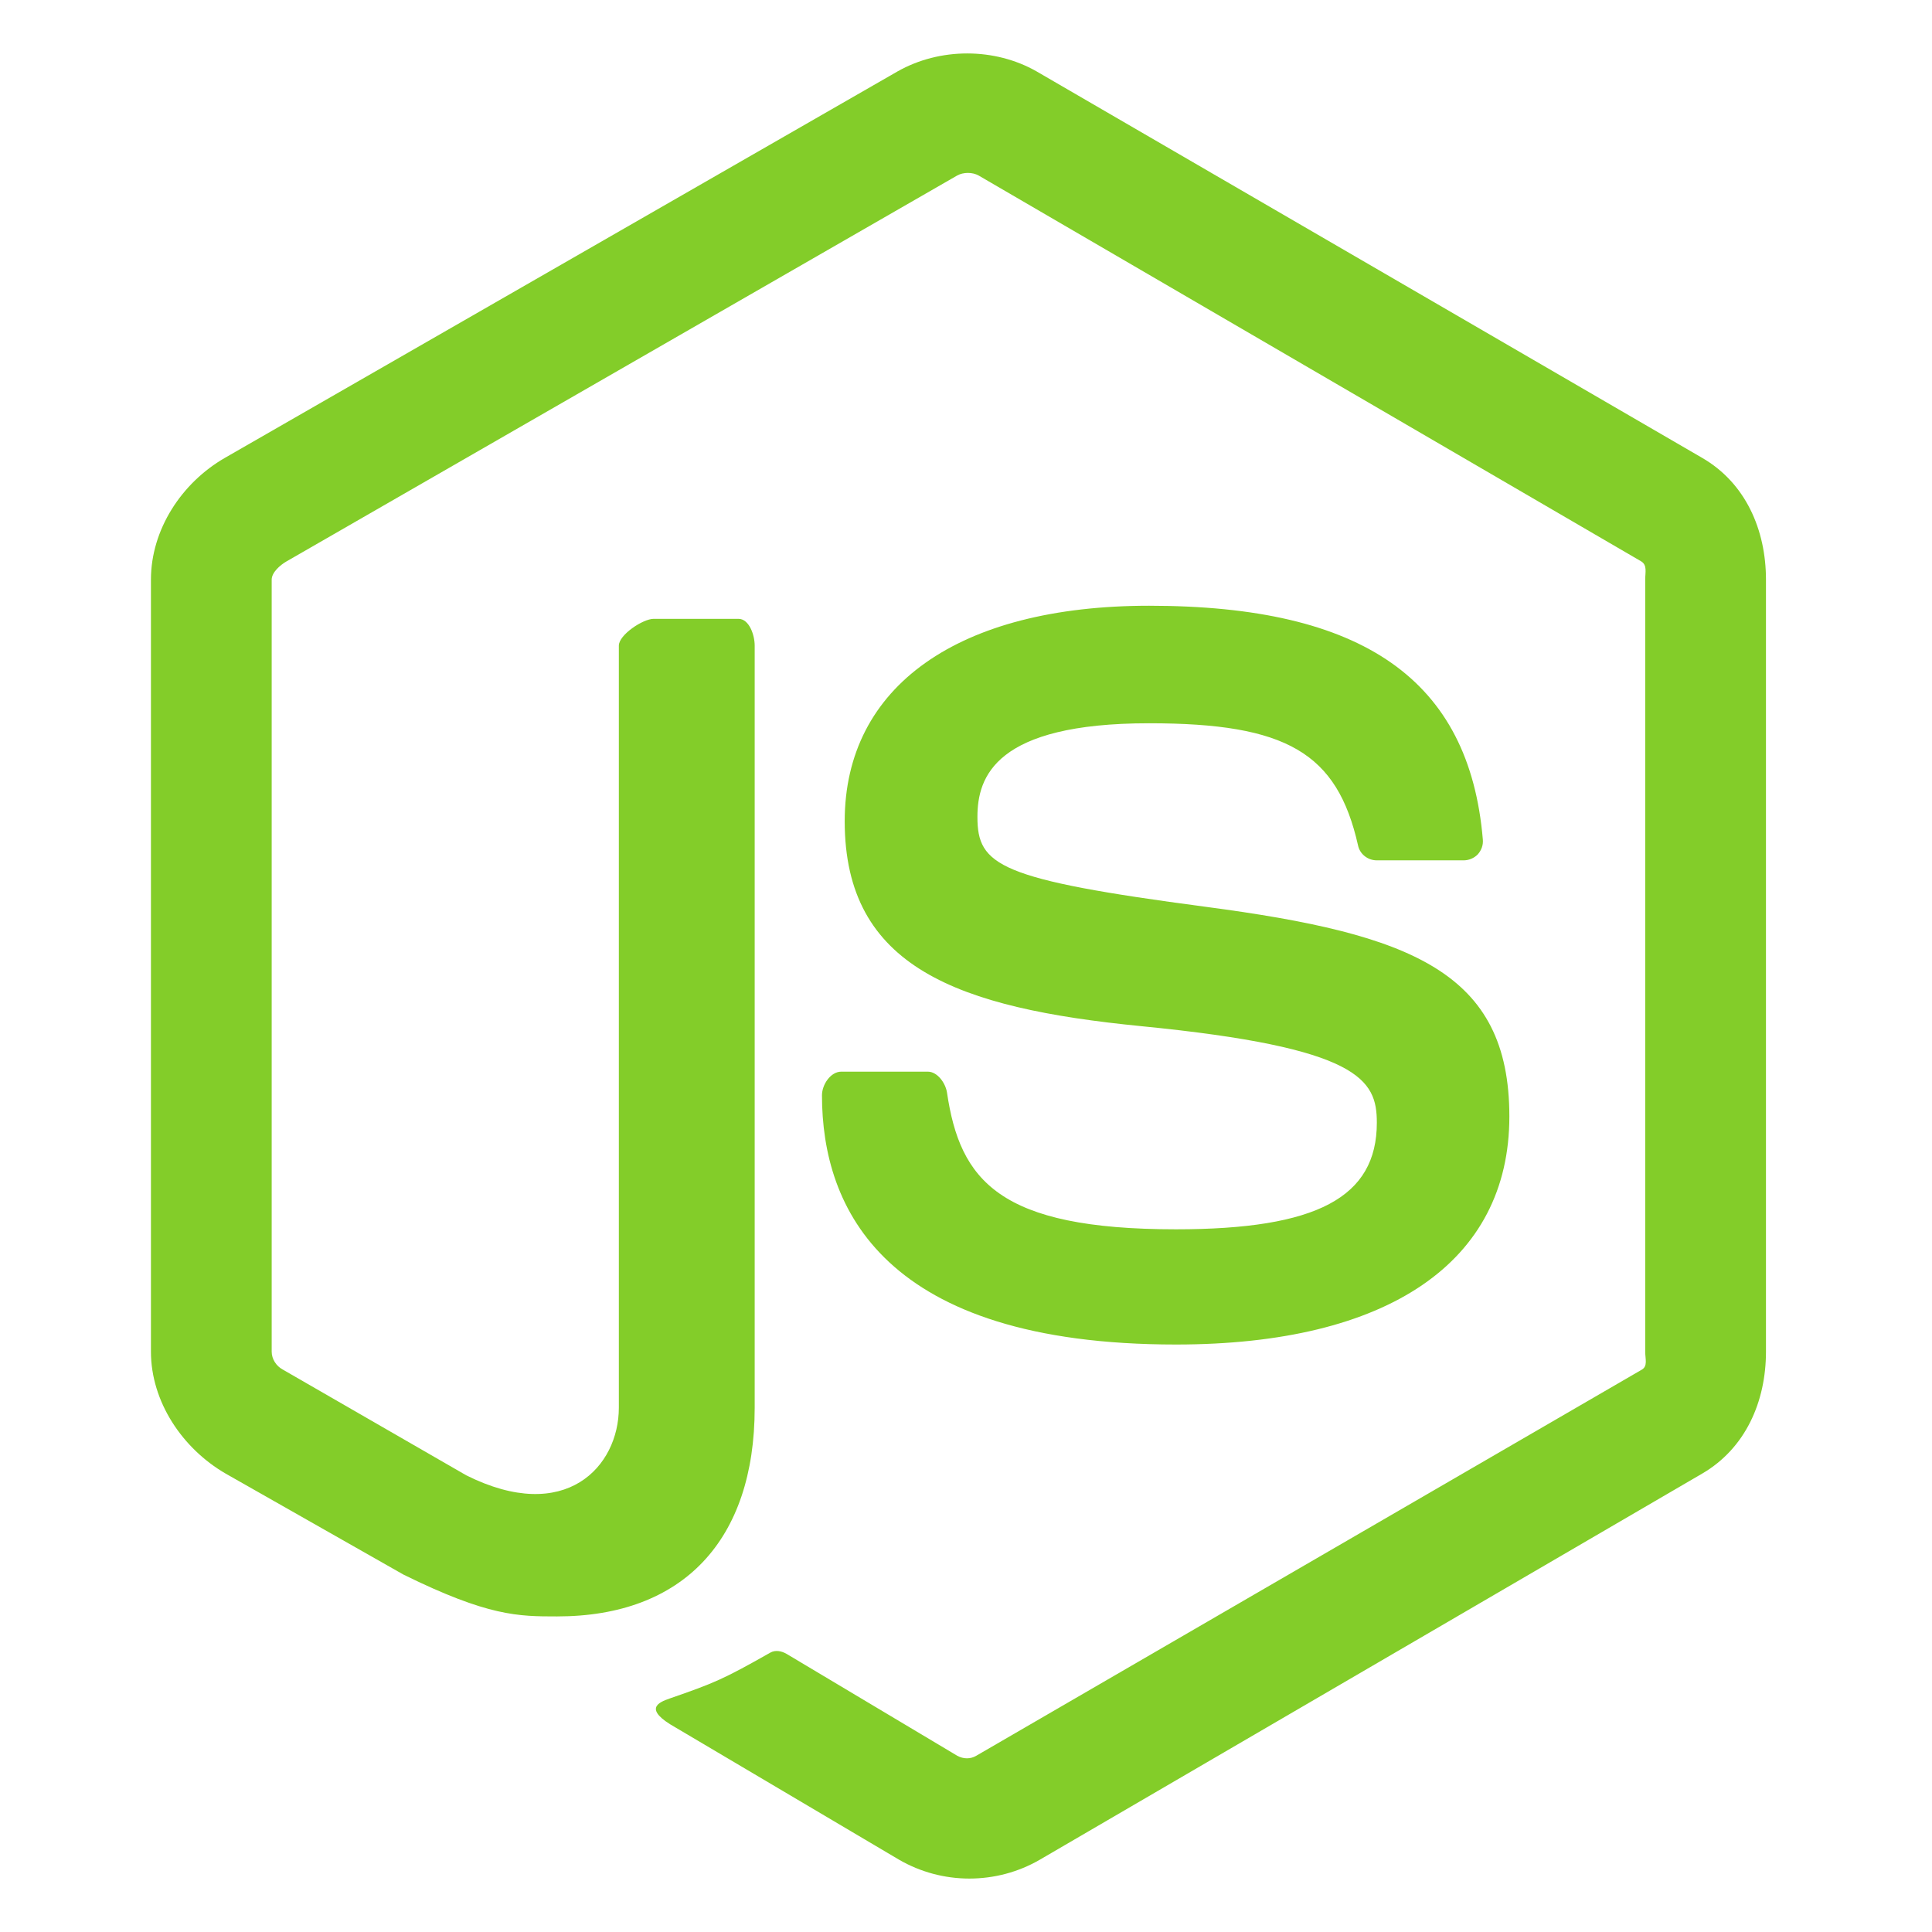
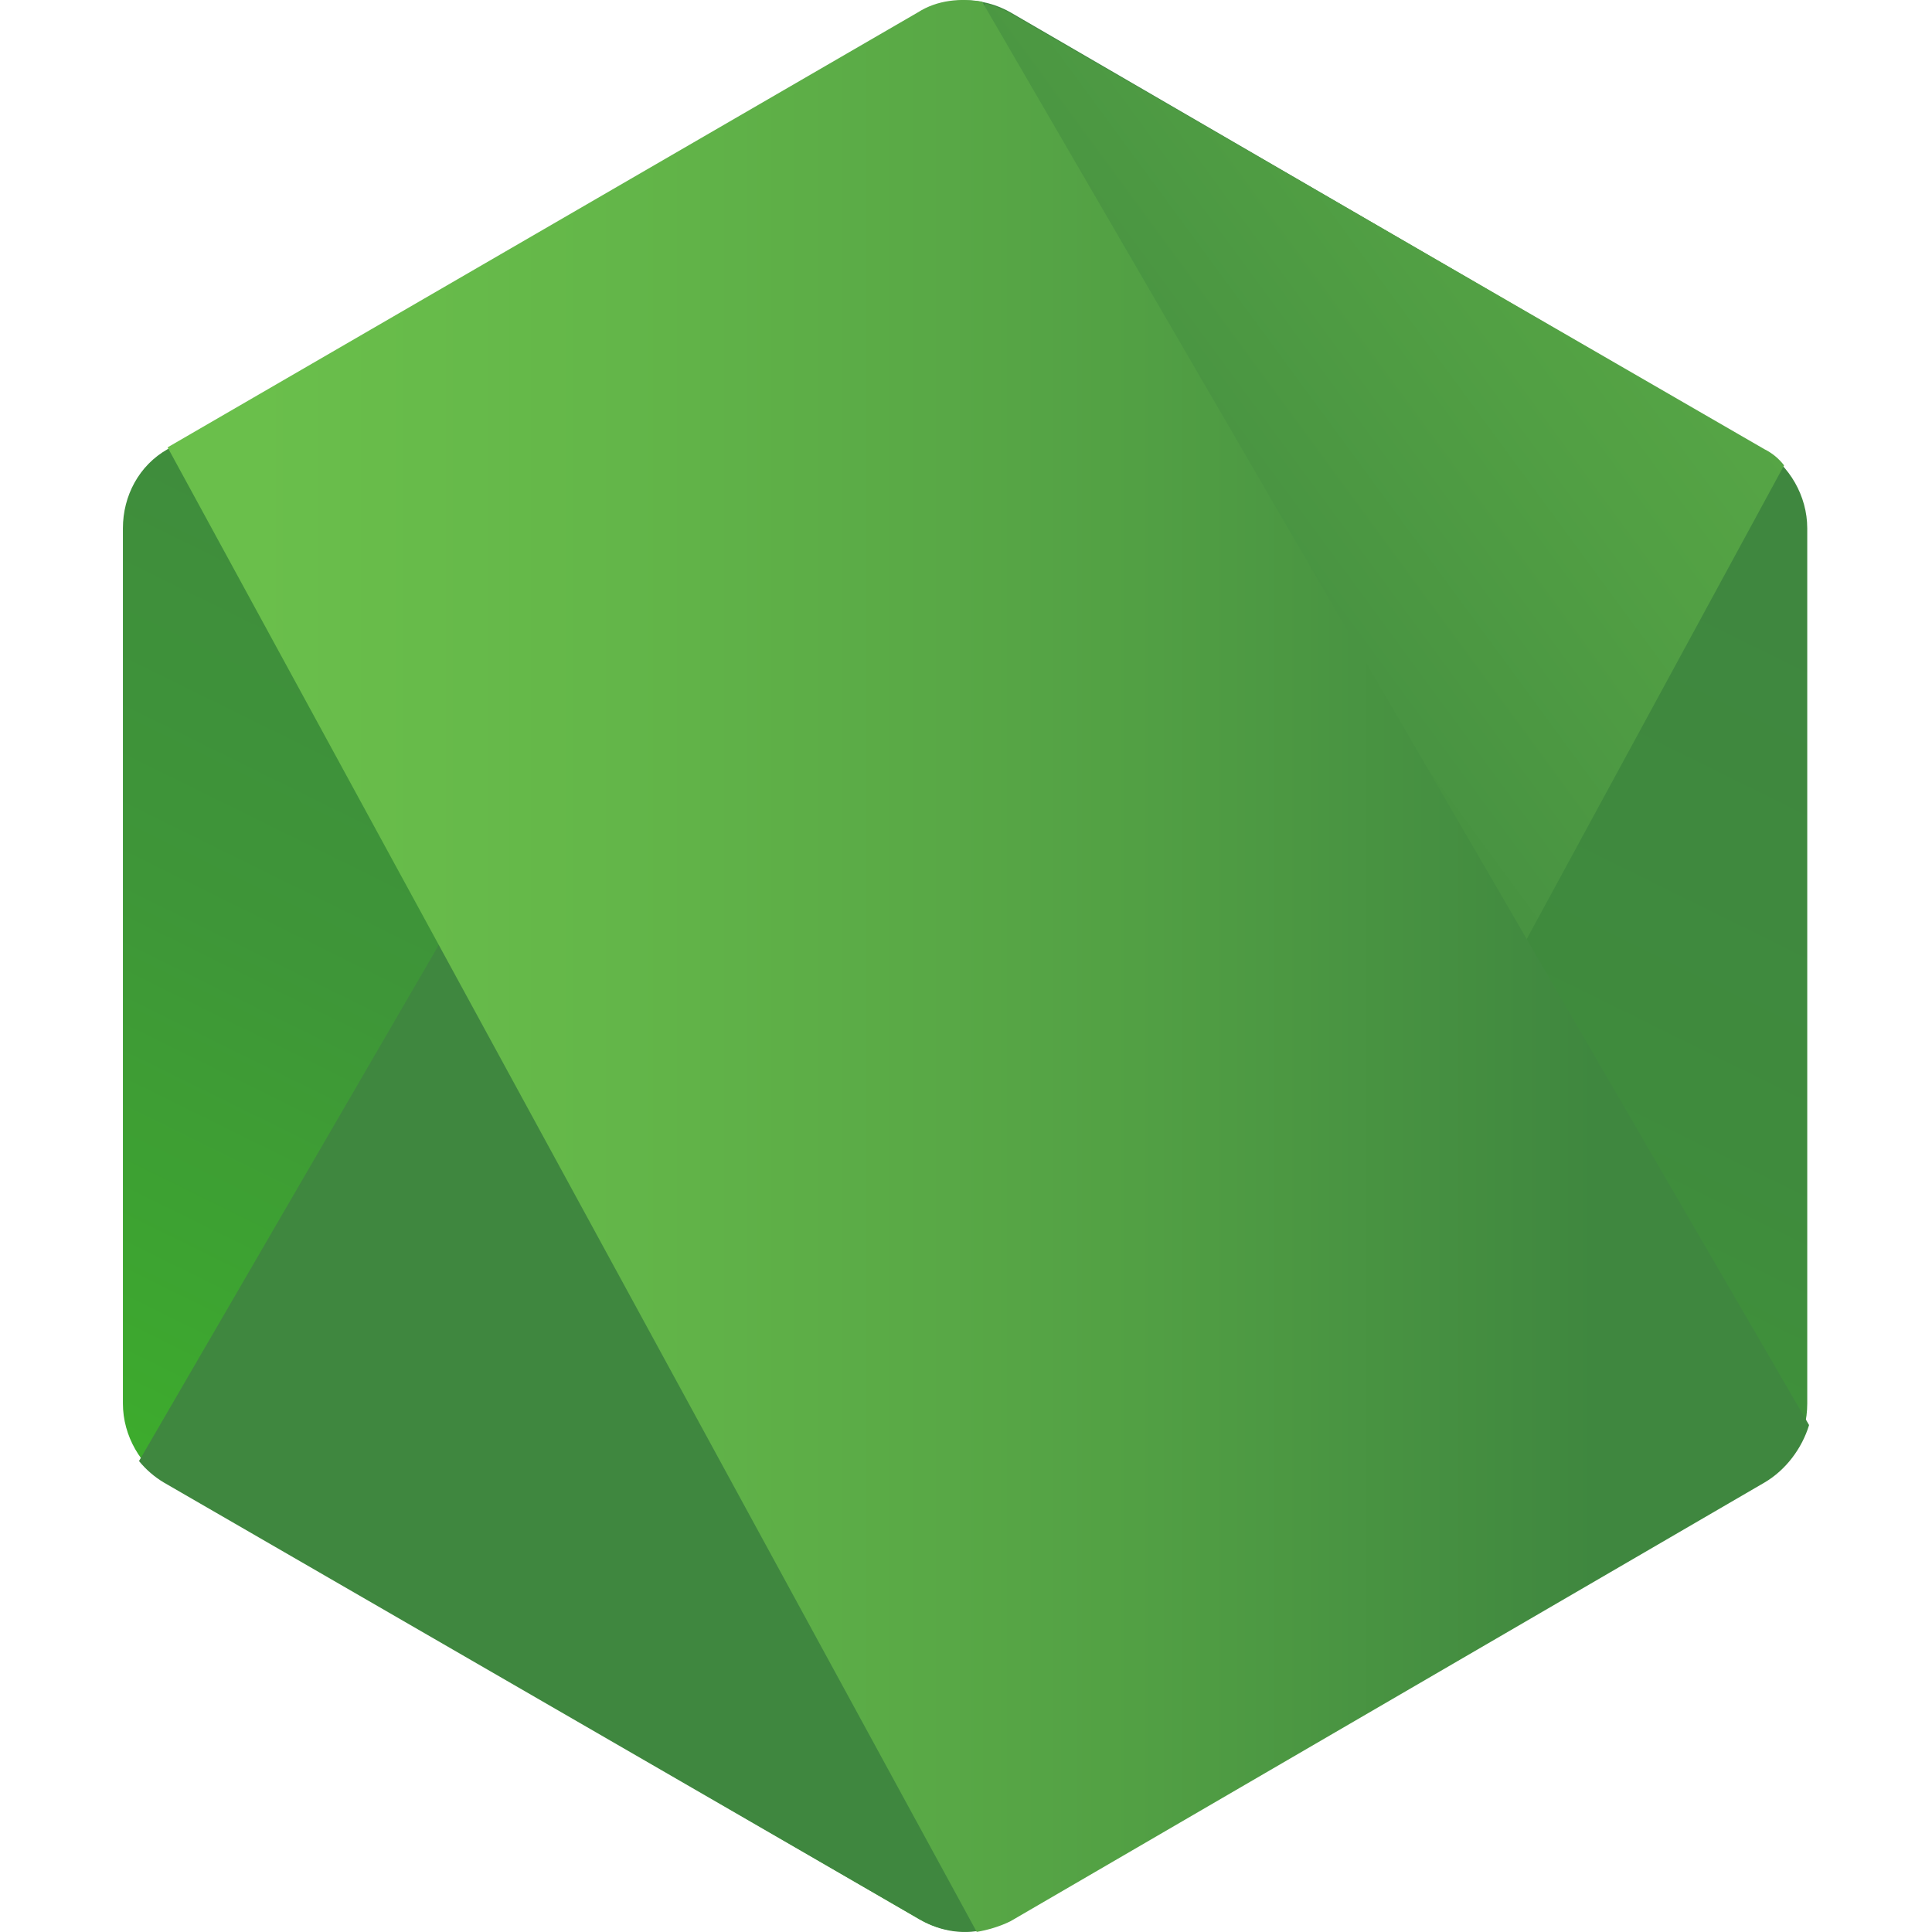
<svg xmlns="http://www.w3.org/2000/svg" viewBox="0 0 128 128">
-   <path fill="#83CD29" d="M112.771 30.334L68.674 4.729c-2.781-1.584-6.402-1.584-9.205 0L14.901 30.334C12.031 31.985 10 35.088 10 38.407v51.142c0 3.319 2.084 6.423 4.954 8.083l11.775 6.688c5.628 2.772 7.617 2.772 10.178 2.772 8.333 0 13.093-5.039 13.093-13.828v-50.49c0-.713-.371-1.774-1.071-1.774h-5.623C42.594 41 41 42.061 41 42.773v50.49c0 3.896-3.524 7.773-10.11 4.48L18.723 90.73c-.424-.23-.723-.693-.723-1.181V38.407c0-.482.555-.966.982-1.213l44.424-25.561c.415-.235 1.025-.235 1.439 0l43.882 25.555c.42.253.272.722.272 1.219v51.142c0 .488.183.963-.232 1.198l-44.086 25.576c-.378.227-.847.227-1.261 0l-11.307-6.749c-.341-.198-.746-.269-1.073-.086-3.146 1.783-3.726 2.02-6.677 3.043-.726.253-1.797.692.41 1.929l14.798 8.754a9.294 9.294 0 004.647 1.246c1.642 0 3.25-.426 4.667-1.246l43.885-25.582c2.87-1.672 4.23-4.764 4.23-8.083V38.407c0-3.319-1.36-6.414-4.229-8.073zM77.91 81.445c-11.726 0-14.309-3.235-15.17-9.066-.1-.628-.633-1.379-1.272-1.379h-5.731c-.709 0-1.279.86-1.279 1.566 0 7.466 4.059 16.512 23.453 16.512 14.039 0 22.088-5.455 22.088-15.109 0-9.572-6.467-12.084-20.082-13.886-13.762-1.819-15.16-2.738-15.16-5.962 0-2.658 1.184-6.203 11.374-6.203 9.105 0 12.461 1.954 13.842 8.091.118.577.645.991 1.24.991h5.754c.354 0 .692-.143.94-.396.24-.272.367-.613.335-.979-.891-10.568-7.912-15.493-22.112-15.493-12.631 0-20.166 5.334-20.166 14.275 0 9.698 7.497 12.378 19.622 13.577 14.505 1.422 15.633 3.542 15.633 6.395 0 4.955-3.978 7.066-13.309 7.066z" />
+   <path fill="url(#a)" d="M66.958.825a6.07 6.07 0 0 0-6.035 0L11.103 29.76c-1.895 1.072-2.96 3.095-2.96 5.24v57.988c0 2.143 1.183 4.167 2.958 5.24l49.82 28.934a6.07 6.07 0 0 0 6.036 0l49.82-28.935c1.894-1.072 2.958-3.096 2.958-5.24V35c0-2.144-1.183-4.167-2.958-5.24z" />
+   <path fill="url(#b)" d="M116.897 29.76 66.841.825A8.161 8.161 0 0 0 65.302.23L9.21 96.798a6.251 6.251 0 0 0 1.657 1.43l50.057 28.934c1.42.833 3.076 1.072 4.615.595l52.66-96.925a3.702 3.702 0 0 0-1.302-1.072z" />
+   <path fill="url(#c)" d="M116.898 98.225c1.42-.833 2.485-2.262 2.958-3.81L65.066.108c-1.42-.238-2.959-.119-4.26.715L11.104 29.639l53.606 98.355c.71-.12 1.54-.358 2.25-.715z" />
+   <defs>
+     <linearGradient id="a" x1="34.513" x2="27.157" y1="15.535" y2="30.448" gradientTransform="translate(-129.242 -73.715) scale(6.18523)" gradientUnits="userSpaceOnUse">
+       <stop stop-color="#3F873F" />
+       <stop offset=".33" stop-color="#3F8B3D" />
+       <stop offset=".637" stop-color="#3E9638" />
+       <stop offset=".934" stop-color="#3DA92E" />
+       <stop offset="1" stop-color="#3DAE2B" />
+     </linearGradient>
+     <linearGradient id="b" x1="30.009" x2="50.533" y1="23.359" y2="8.288" gradientTransform="translate(-129.242 -73.715) scale(6.18523)" gradientUnits="userSpaceOnUse">
+       <stop offset=".138" stop-color="#3F873F" />
+       <stop offset=".402" stop-color="#52A044" />
+       <stop offset=".713" stop-color="#64B749" />
+       <stop offset=".908" stop-color="#6ABF4B" />
+     </linearGradient>
+     <linearGradient id="c" x1="21.917" x2="40.555" y1="22.261" y2="22.261" gradientTransform="translate(-129.242 -73.715) scale(6.18523)" gradientUnits="userSpaceOnUse">
+       <stop offset=".092" stop-color="#6ABF4B" />
+       <stop offset=".287" stop-color="#64B749" />
+       <stop offset=".598" stop-color="#52A044" />
+       <stop offset=".862" stop-color="#3F873F" />
+     </linearGradient>
+   </defs>
</svg>
